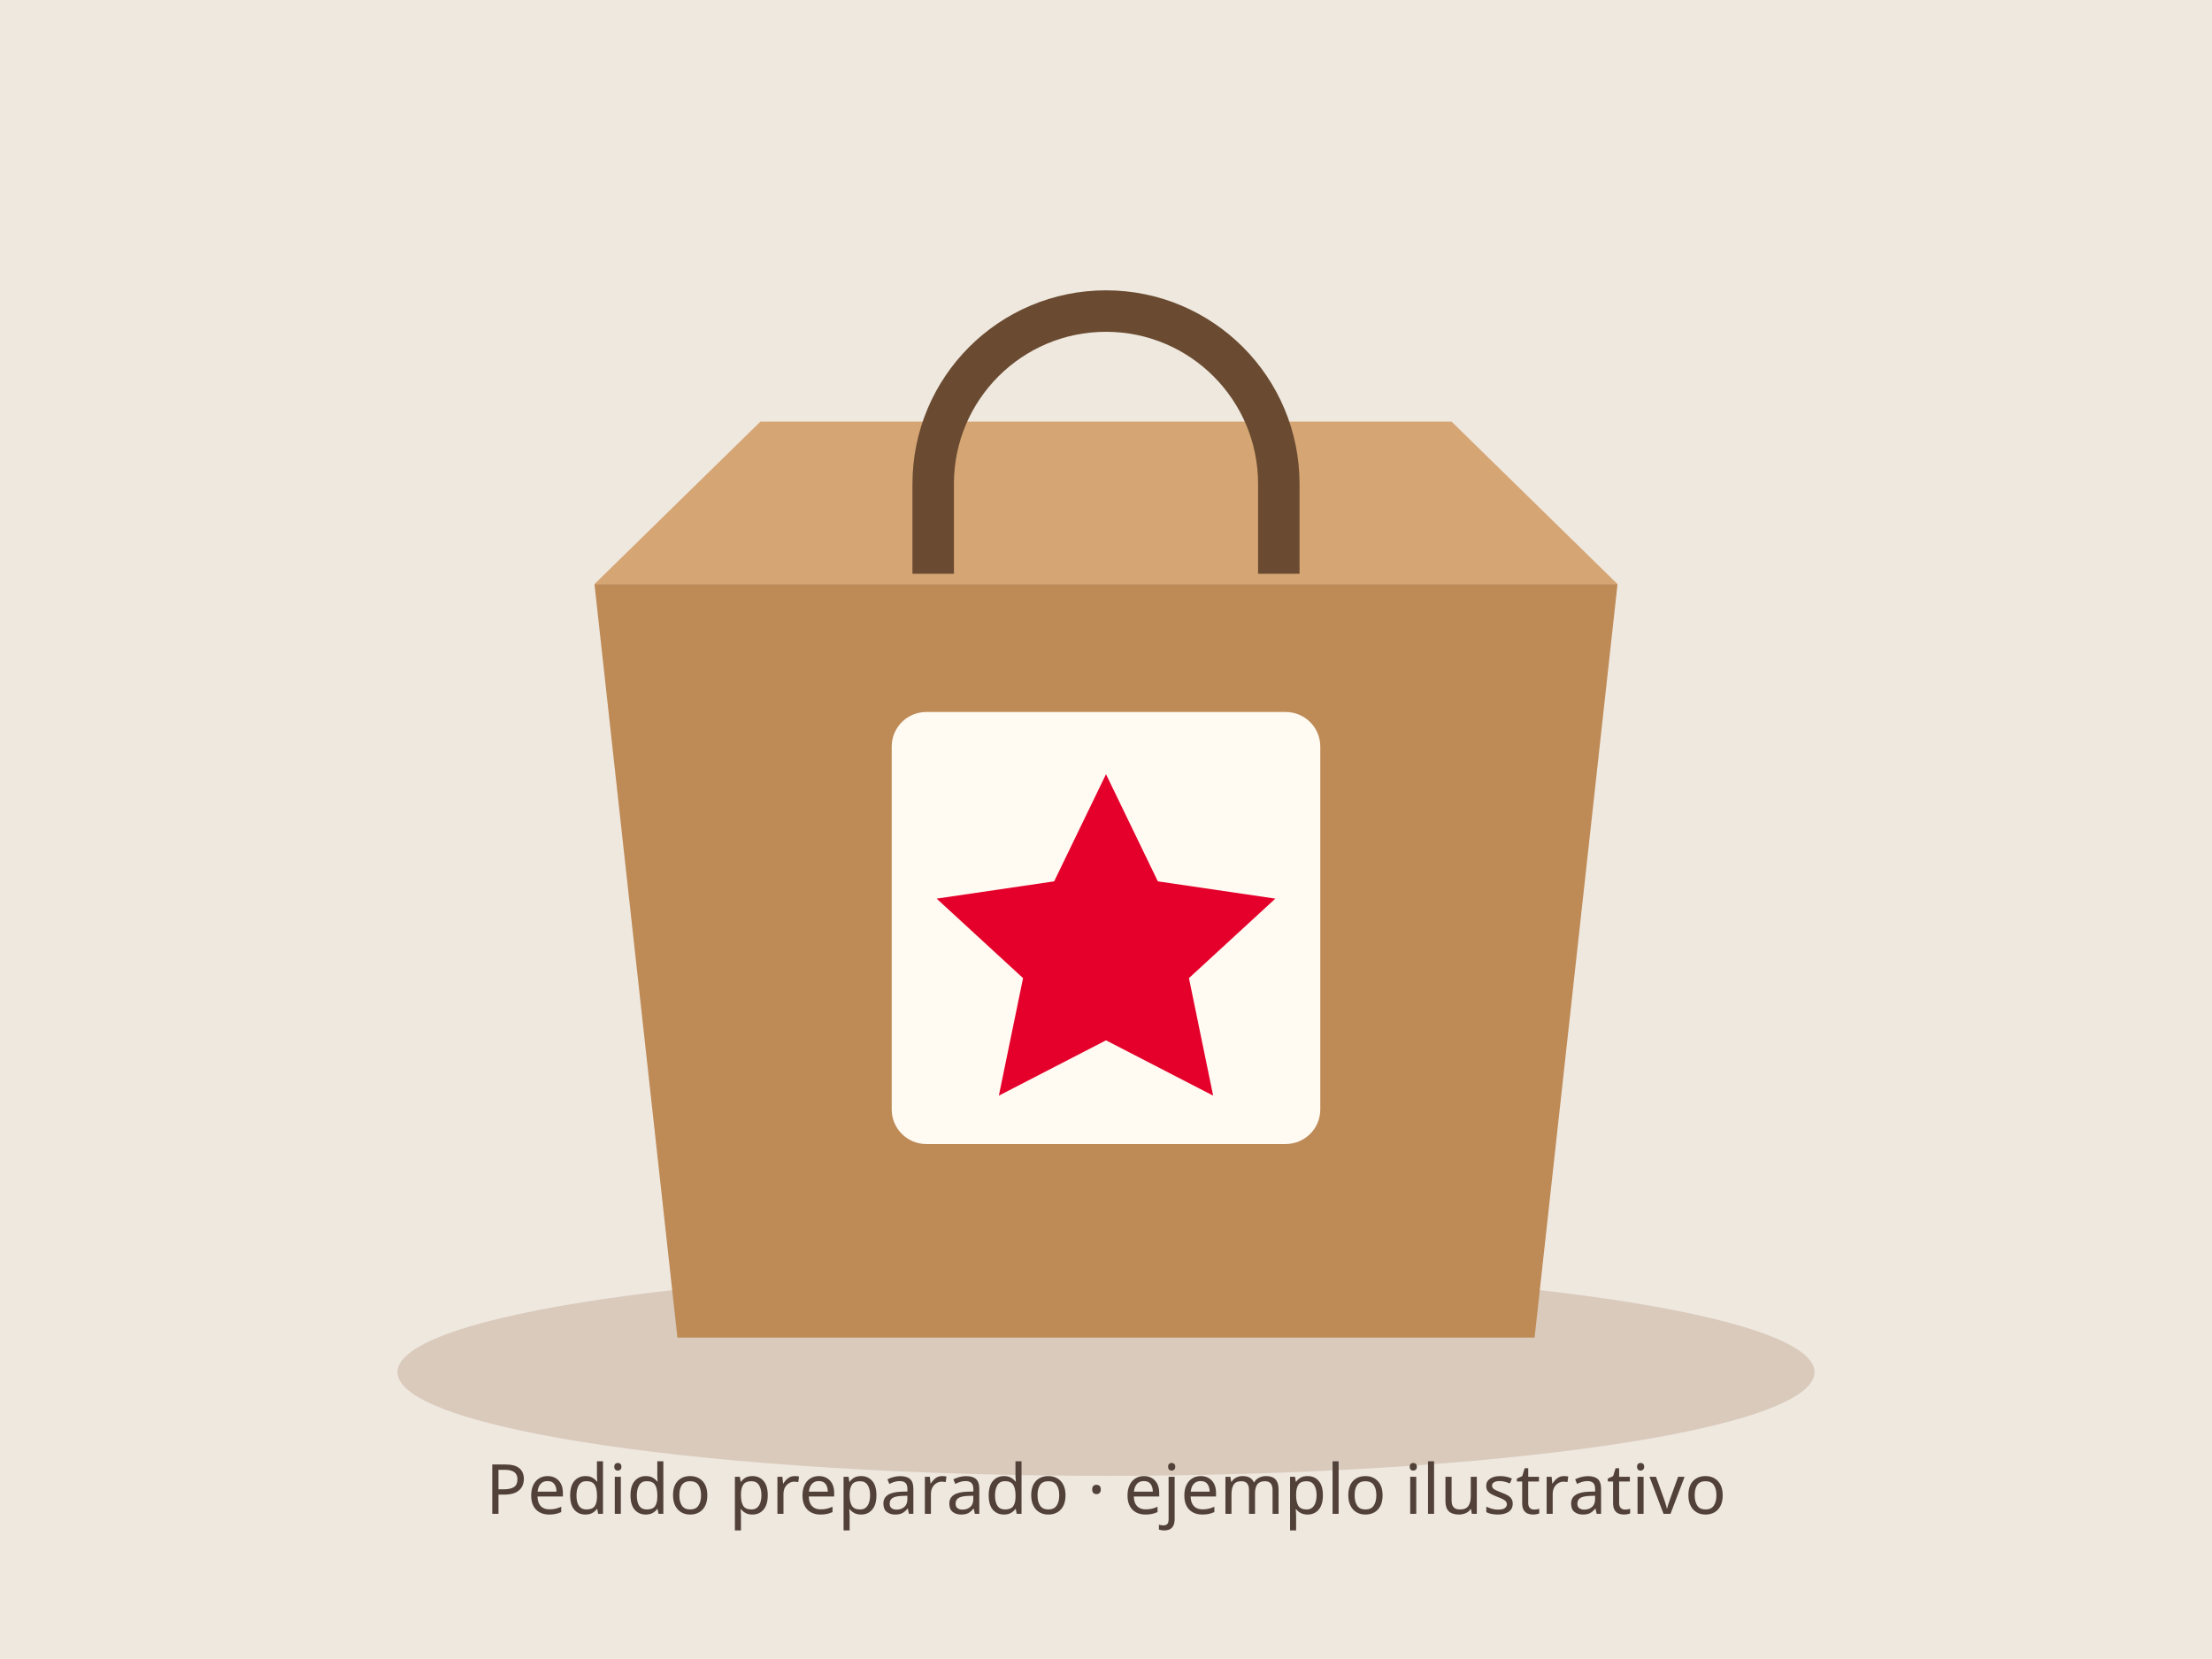
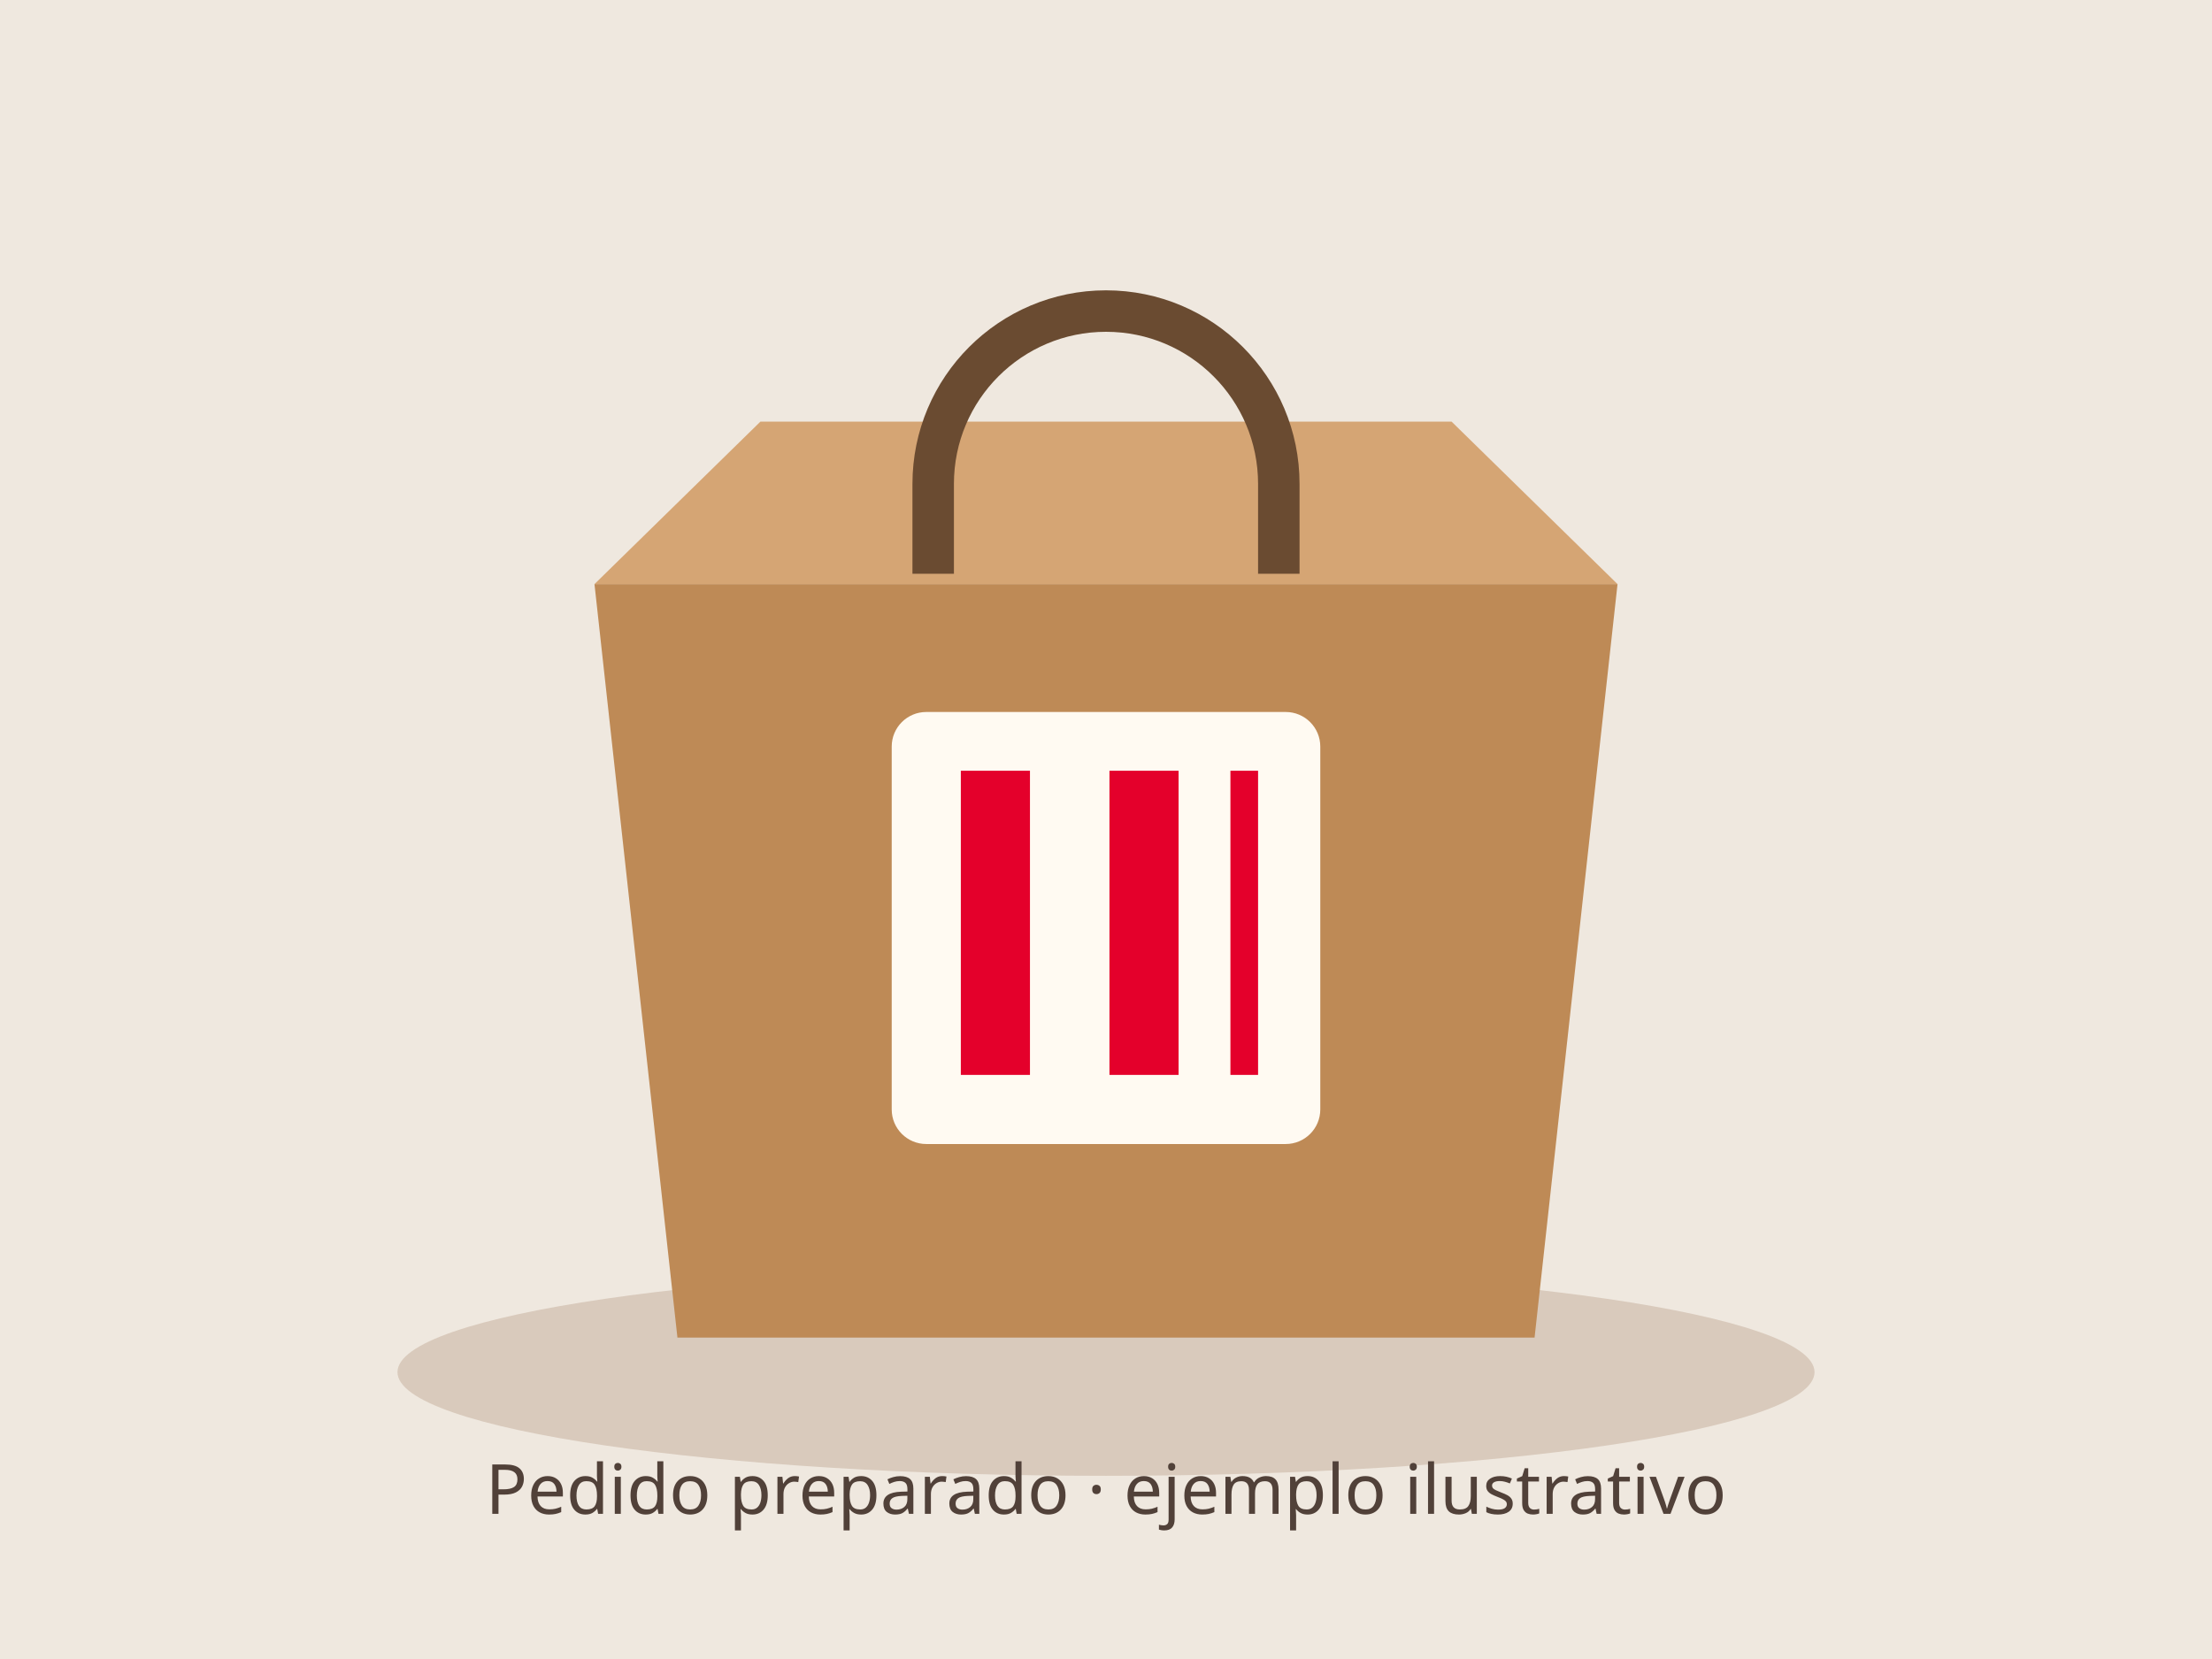
<svg xmlns="http://www.w3.org/2000/svg" width="640" height="480" viewBox="0 0 640 480">
  <rect width="640" height="480" fill="#efe8df" />
  <ellipse cx="320" cy="397" rx="205" ry="30" fill="#d9cabc" />
  <path d="M172 169h296l-24 218H196z" fill="#be8a56" />
  <path d="M172 169l48-47h200l48 47" fill="#d5a574" />
  <path d="M270 166v-26a50 50 0 0 1 100 0v26" fill="none" stroke="#6a4b31" stroke-width="12" />
  <rect x="258" y="206" width="124" height="125" rx="10" fill="#fffaf2" />
-   <path d="M320 224 335 255 369 260 344 283 351 317 320 301 289 317 296 283 271 260 305 255Z" fill="#e4002b" />
+   <path d="M278 223h20v88h-20zm43 0h20v88h-20zm43 0h-8v88h8" fill="#e4002b" />
  <text x="320" y="438" text-anchor="middle" font-family="sans-serif" font-size="20" fill="#514139">Pedido preparado · ejemplo ilustrativo</text>
</svg>
